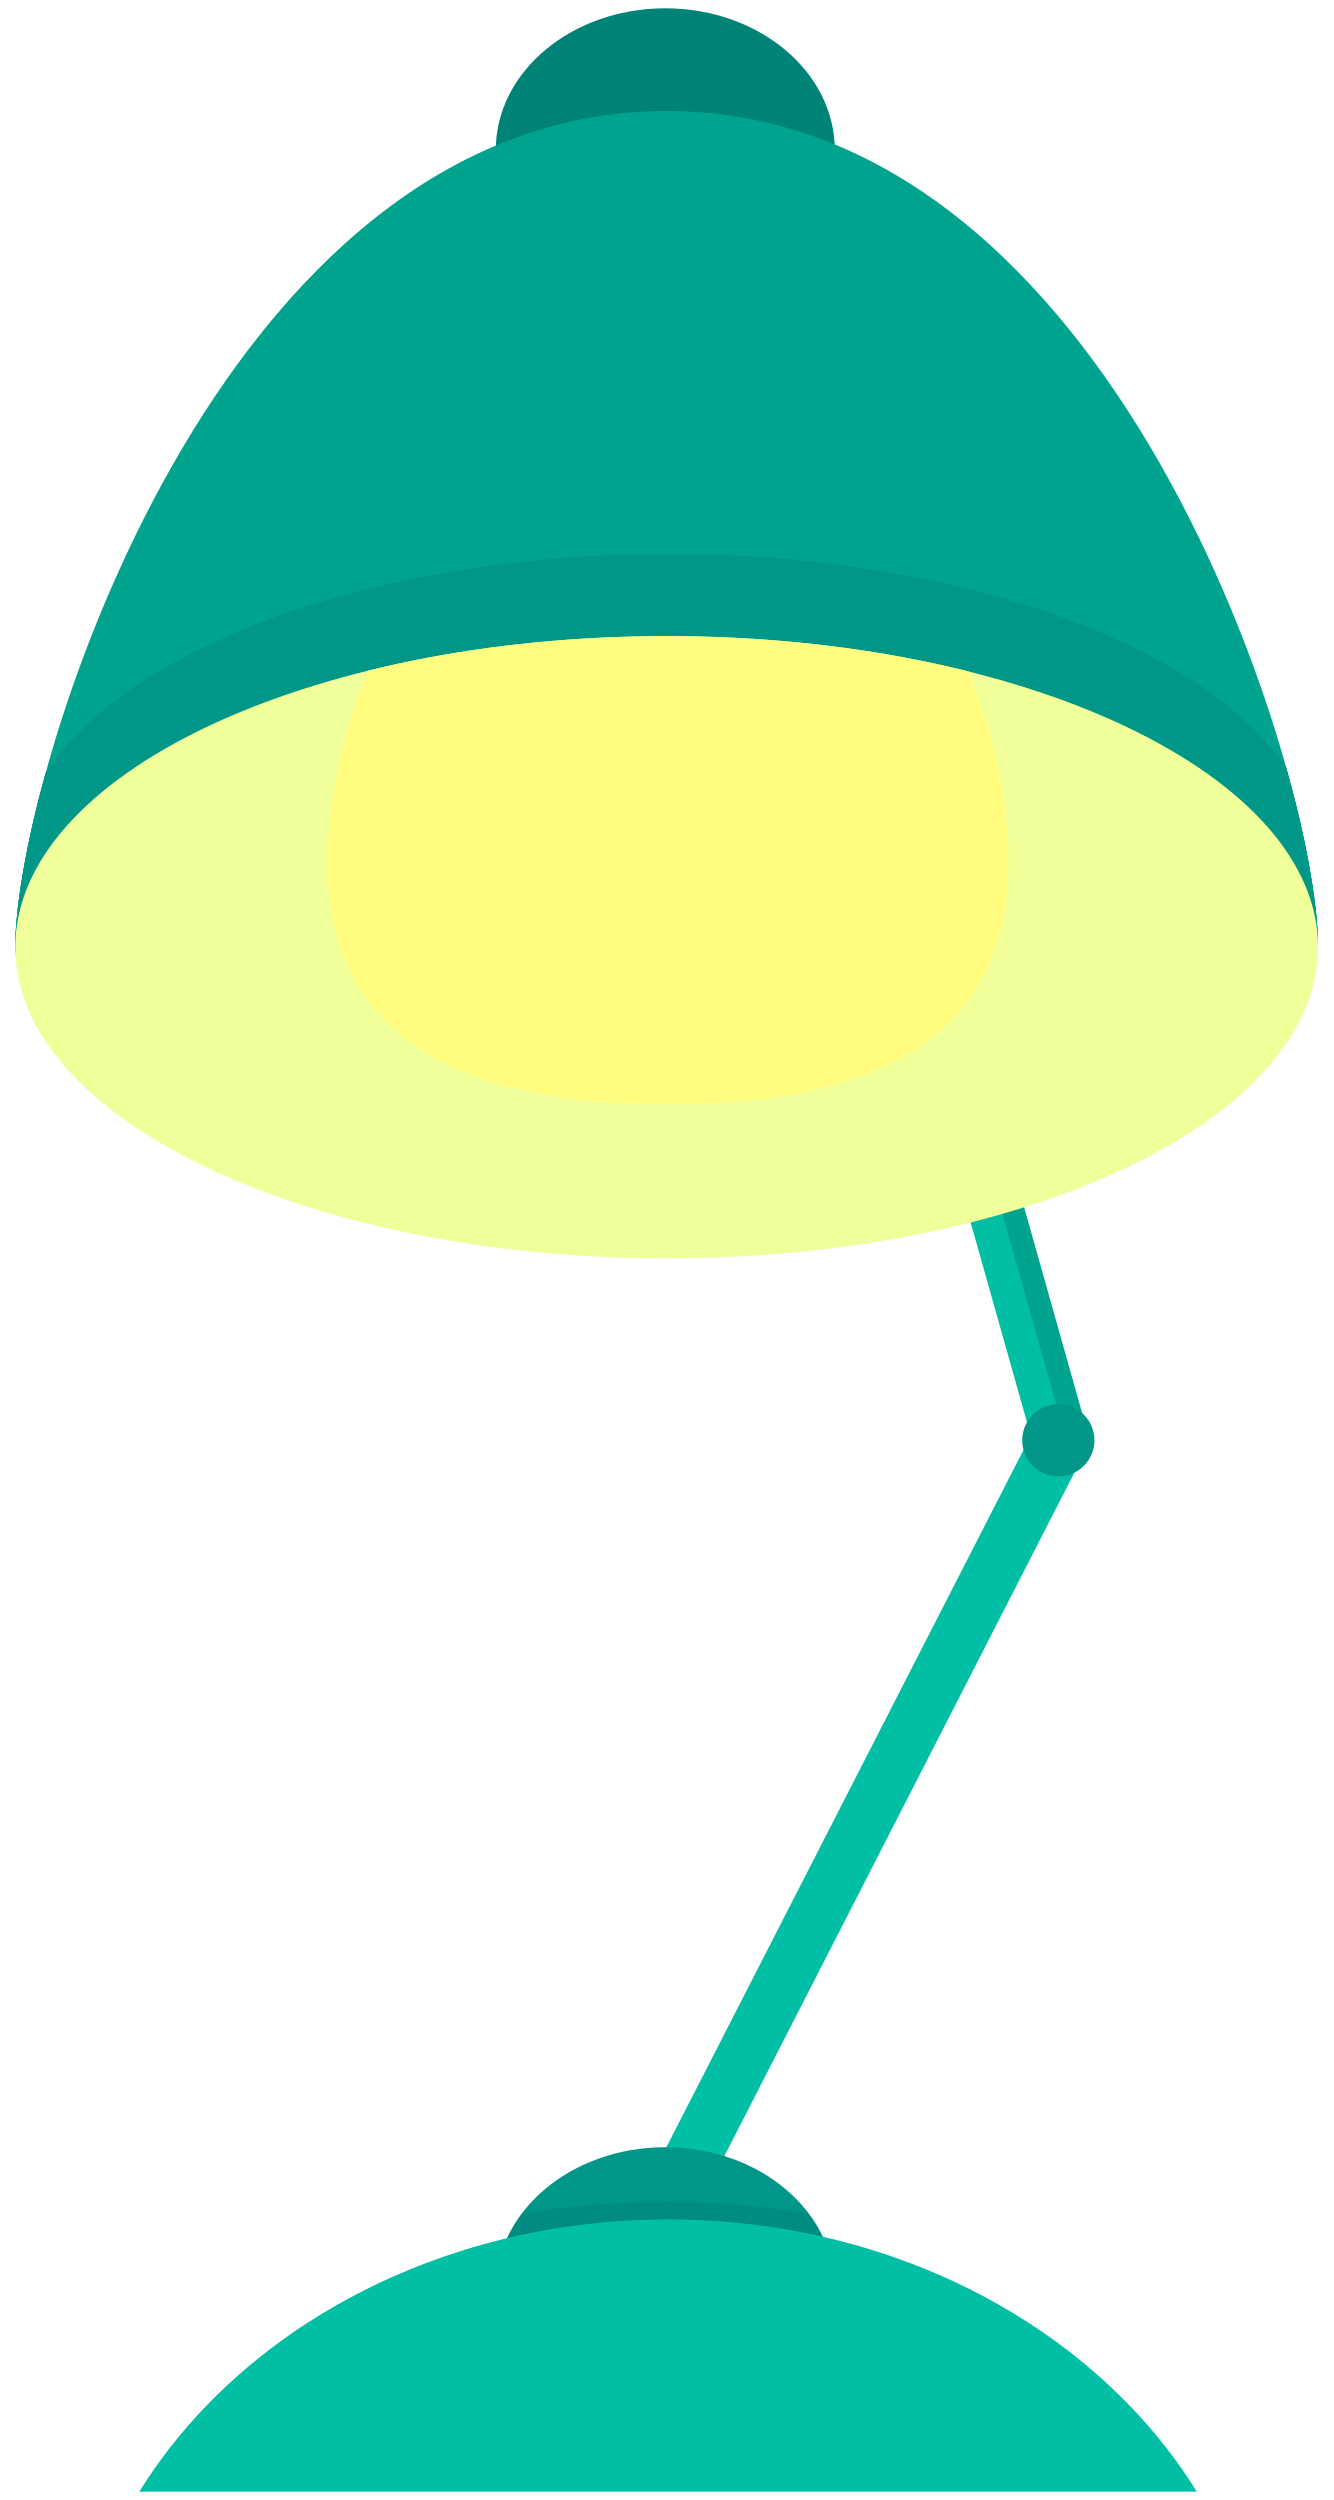
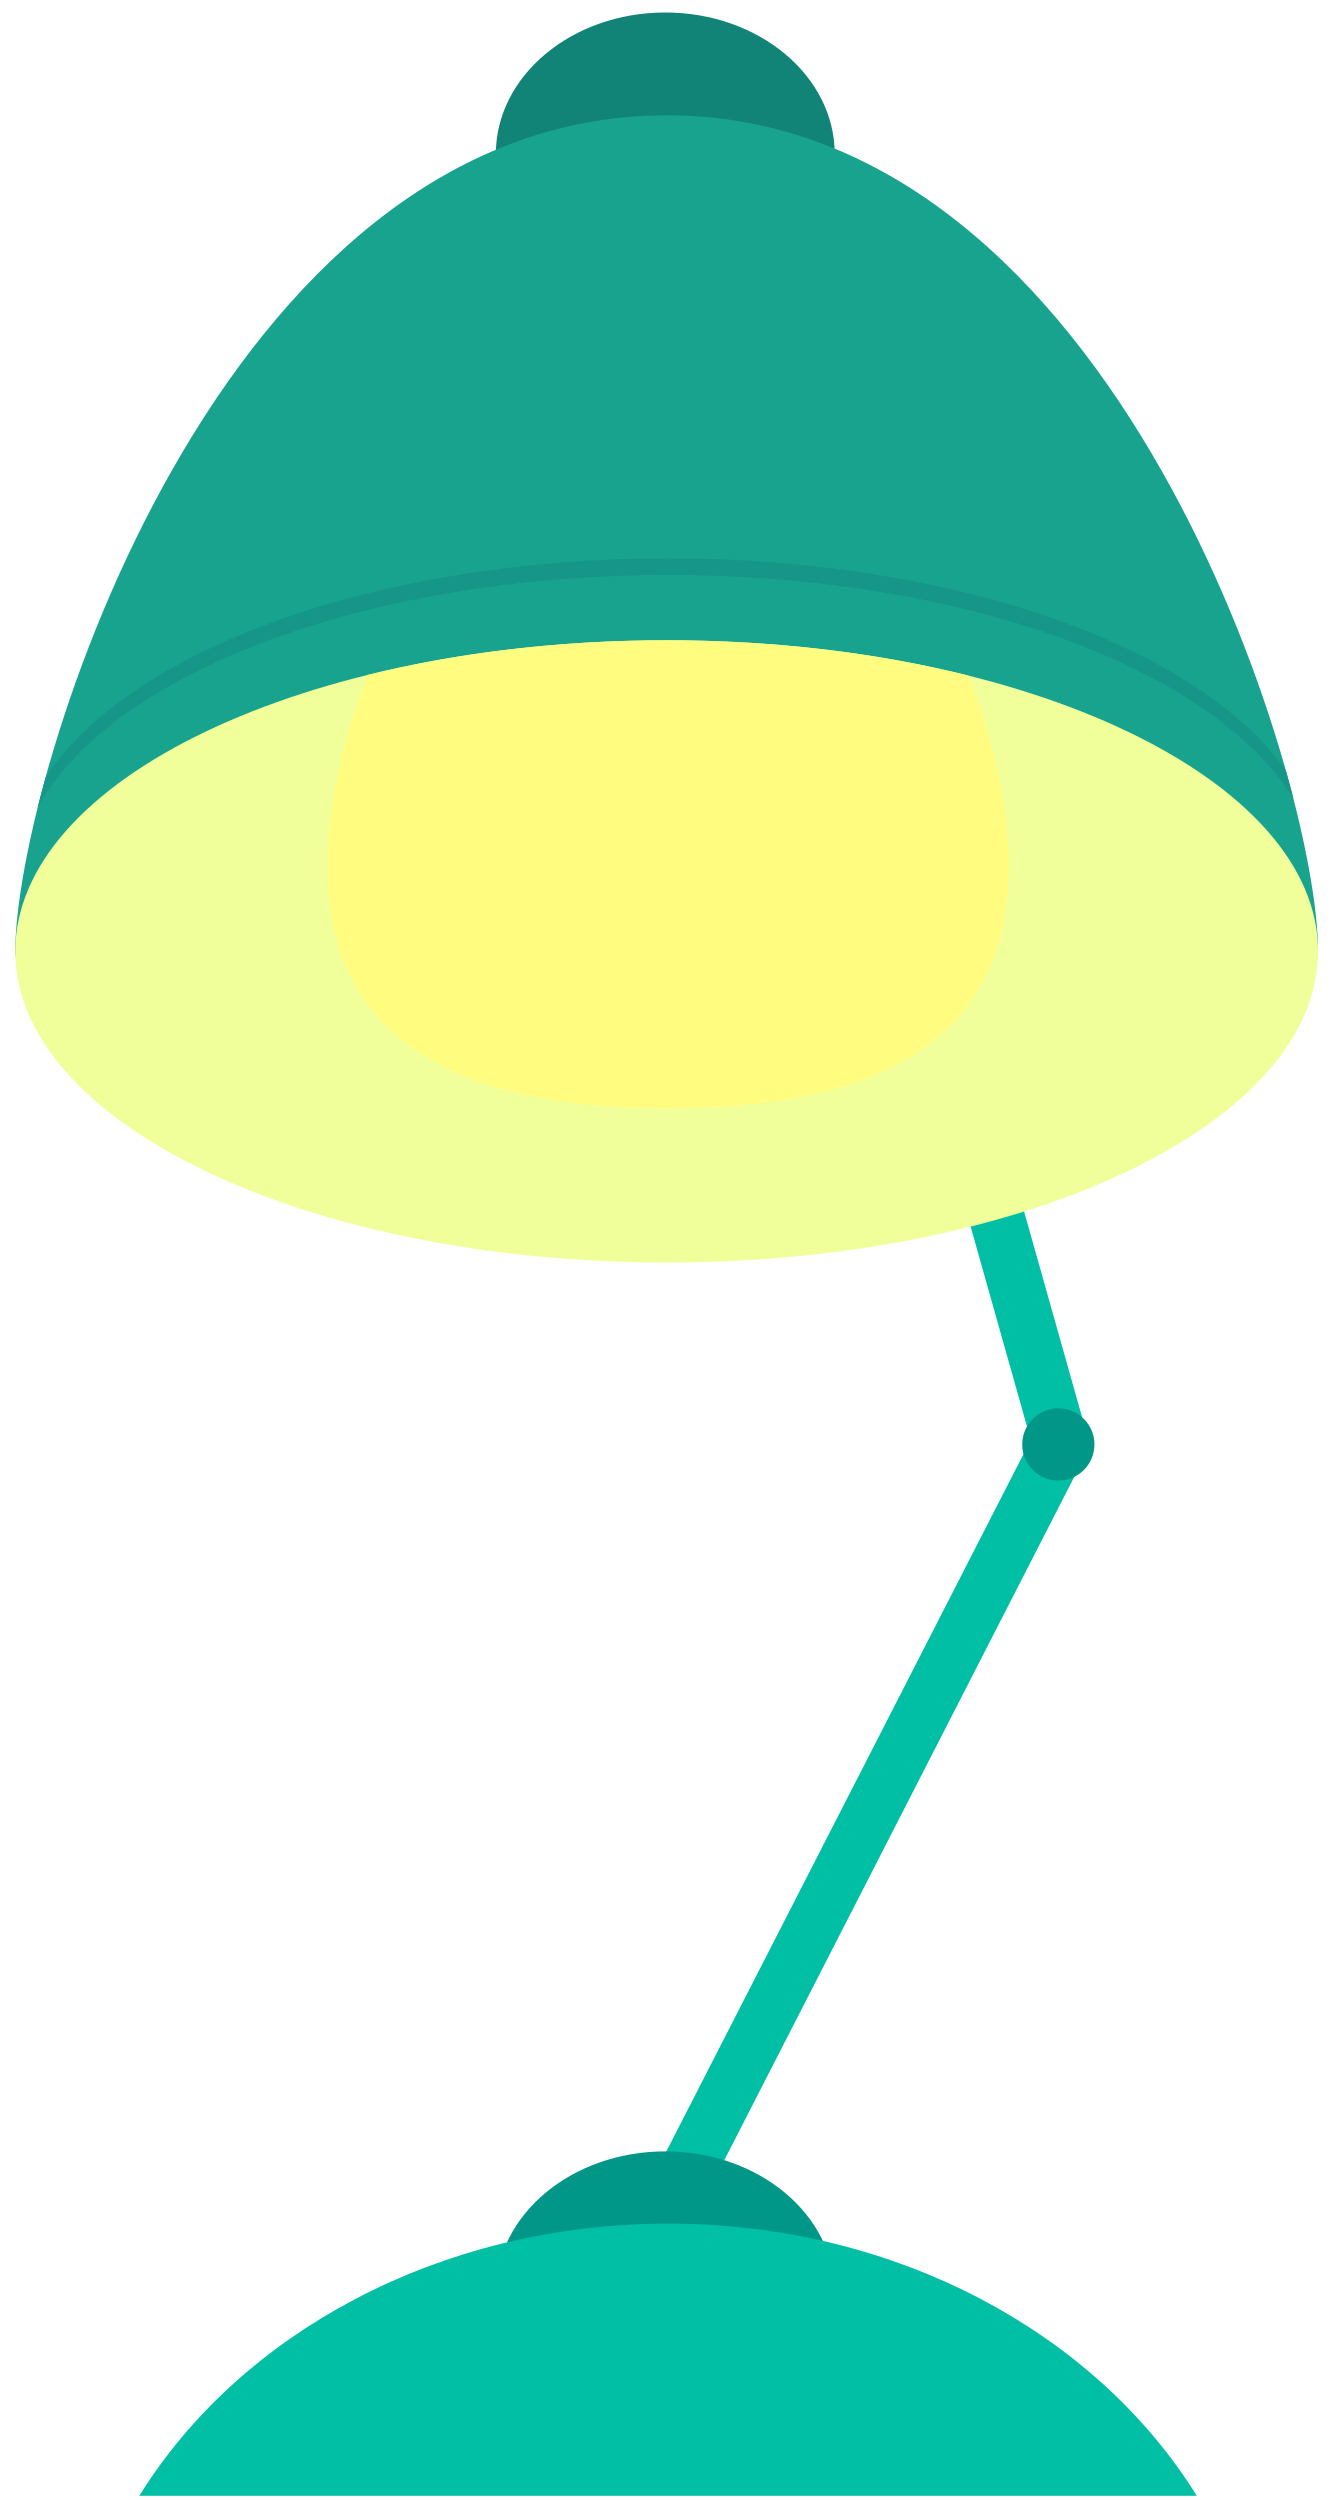
<svg xmlns="http://www.w3.org/2000/svg" id="Layer_1" data-name="Layer 1" viewBox="0 0 480 900">
  <defs>
-     <style>.cls-1{fill:none;}.cls-2{fill:#00bfa5;}.cls-3,.cls-5{fill:#023831;}.cls-3{opacity:0.2;}.cls-4{fill:#009688;}.cls-5{opacity:0.1;}.cls-6{fill:#f0ff99;}.cls-7{clip-path:url(#clip-path);}.cls-8{fill:#fffc80;}</style>
-     <clipPath id="clip-path">
-       <path class="cls-1" d="M474.5,341c0,61.86-106,70.5-235.5,70.5S5.5,402.86,5.5,341s105-112,234.5-112S474.5,279.14,474.5,341Z" />
-     </clipPath>
+     <style>.cls-1{fill:#00bfa5;}.cls-2{fill:#118377;}.cls-3{fill:#009688;}.cls-4{fill:#18a38e;}.cls-5{fill:#169688;}.cls-6{fill:#f0ff99;}.cls-7{fill:#fffc80;}</style>
  </defs>
-   <polygon class="cls-3" points="386.07 521.95 380.65 519.17 248 778.5 256.8 784 389.72 524.43 386.07 521.95" />
-   <rect class="cls-2" x="279.18" y="497.23" width="20" height="403.2" transform="translate(350.3 -55) rotate(27.12)" />
-   <rect class="cls-2" x="301.09" y="5.03" width="20" height="524.29" transform="translate(-60.81 94.41) rotate(-15.74)" />
-   <polygon class="cls-3" points="383 515.5 391.83 516.78 338.41 327.24 346 384.5 383 515.5" />
-   <ellipse class="cls-4" cx="239.5" cy="54" rx="61" ry="51" />
-   <ellipse class="cls-3" cx="239.5" cy="54" rx="61" ry="51" />
-   <ellipse class="cls-4" cx="239.5" cy="824" rx="61" ry="51" />
-   <path class="cls-5" d="M291.08,796.79A345.85,345.85,0,0,0,240,792.5a361.6,361.6,0,0,0-52.08,4.29,46.21,46.21,0,0,0-8.35,17.71H184l56-9,55,9h4.43A46.21,46.21,0,0,0,291.08,796.79Z" />
-   <path class="cls-2" d="M430.85,897C394.73,838.71,323,799,240.5,799S86.27,838.71,50.15,897Z" />
-   <circle class="cls-4" cx="381" cy="518.5" r="13" />
-   <path class="cls-2" d="M240,383.5c-129.51,0-234.5-16-234.5-42.5,0-61.86,73-301,234.5-301S474.5,279.14,474.5,341C474.5,353.5,369.51,383.5,240,383.5Z" />
-   <path class="cls-3" d="M241,397.5c-129.51,0-235.5-48-235.5-56.5,0-61.86,73-301,234.5-301S474.5,279.14,474.5,341C474.5,354.5,370.51,397.5,241,397.5Z" />
-   <path class="cls-4" d="M32,377.5c42,27.32,120.34,46,208.5,46,95.37,0,177.83-26.18,218.5-64,3.88-7.69,15.05-13.86,15.42-22.07-.56-14.31-4.35-36.08-11.5-61.48C431.81,231.52,344,199.5,240.5,199.5c-105.44,0-194.62,33.24-224.13,79-6.7,24.33-10.26,45.14-10.8,59C6.34,354.56,16.89,363.1,32,377.5Z" />
-   <path class="cls-2" d="M445,359.5c4.26-8.44,29.5-9.43,29.5-18.5,0-12.34-2.91-31.73-8.84-54.87h0C437.25,239.54,347.21,205.5,240.5,205.5c-109,0-200.67,35.54-226.93,83.68l-.31,1.26c-5.2,21.23-7.75,39-7.75,50.55,0,18,24.67,4.42,40.5,19.5,42,27.32,106.34,69,194.5,69C335.87,429.5,404.33,397.32,445,359.5Z" />
-   <path class="cls-3" d="M432,357.5c4.26-8.44,42.5-7.43,42.5-16.5,0-12.34-2.91-31.73-8.84-54.87h0C437.25,239.54,347.21,205.5,240.5,205.5c-109,0-200.67,35.54-226.93,83.68l-.31,1.26c-5.2,21.23-7.75,39-7.75,50.55,0,18,27.67,3.42,43.5,18.5,42,27.32,103.34,70,191.5,70C335.87,429.5,391.33,395.32,432,357.5Z" />
-   <path class="cls-4" d="M30.25,385.12c42,27.32,122.09,38.38,210.25,38.38,95.37,0,186.8-24.36,227.47-62.18a58.6,58.6,0,0,0,6.45-23.89c-.56-14.31-4.35-36.08-11.5-61.48C431.81,231.52,344,199.5,240.5,199.5c-105.44,0-194.62,33.24-224.13,79-6.7,24.33-10.26,45.14-10.8,59C6.34,354.56,15.14,370.72,30.25,385.12Z" />
-   <ellipse class="cls-6" cx="240" cy="341" rx="234.5" ry="112" />
-   <g class="cls-7">
-     <path class="cls-8" d="M363.11,310.26c0,67.71-54.89,87.24-122.61,87.24S117.89,378,117.89,310.26,172.79,140.5,240.5,140.5,363.11,242.55,363.11,310.26Z" />
-   </g>
+   <rect class="cls-1" x="279.18" y="498.73" width="20" height="403.2" transform="translate(350.98 -54.83) rotate(27.12)" />
+   <rect class="cls-1" x="301.09" y="6.53" width="20" height="524.29" transform="translate(-61.22 94.46) rotate(-15.74)" />
+   <ellipse class="cls-2" cx="239.5" cy="55.5" rx="61" ry="51" />
+   <ellipse class="cls-3" cx="239.5" cy="825.5" rx="61" ry="51" />
+   <path class="cls-4" d="M240,385C110.49,385,5.5,369,5.5,342.5c0-61.86,73-301,234.5-301s234.5,239.14,234.5,301C474.5,355,369.51,385,240,385Z" />
+   <path class="cls-5" d="M469.38,303.47c.17.78.33,1.55.48,2.32C469.71,305,469.55,304.25,469.38,303.47Z" />
+   <path class="cls-5" d="M470.36,308.23c.11.54.2,1.06.3,1.59C470.56,309.29,470.47,308.77,470.36,308.23Z" />
+   <path class="cls-5" d="M240.5,207c106.7,0,196.74,34,225.16,80.62q-1.28-5-2.73-10.17C431.81,233,344,201,240.5,201c-105.44,0-194.62,33.24-224.12,79q-1.51,5.48-2.8,10.69C39.85,242.53,131.49,207,240.5,207Z" />
+   <path class="cls-5" d="M471.77,315.91c.08.48.16.95.24,1.43C471.93,316.86,471.86,316.39,471.77,315.91Z" />
+   <path class="cls-5" d="M468.19,298.06c.16.71.33,1.44.49,2.14C468.52,299.5,468.35,298.78,468.19,298.06Z" />
+   <path class="cls-5" d="M466.11,289.42c.19.76.39,1.52.57,2.27C466.5,290.94,466.3,290.18,466.11,289.42Z" />
+   <path class="cls-5" d="M467.18,293.75c.18.75.36,1.5.54,2.24C467.54,295.26,467.36,294.5,467.18,293.75Z" />
+   <path class="cls-5" d="M471.1,312.13c.09.51.18,1,.27,1.52C471.28,313.14,471.2,312.64,471.1,312.13Z" />
+   <path class="cls-5" d="M474,332.8c0,.32.05.63.08.95C474.08,333.43,474,333.12,474,332.8Z" />
+   <path class="cls-5" d="M474.25,335.73q0,.44.05.87Q474.28,336.17,474.25,335.73Z" />
+   <path class="cls-5" d="M474.42,339v0c0-.14,0-.29,0-.43C474.41,338.66,474.41,338.81,474.42,339Z" />
+   <path class="cls-5" d="M472.37,319.56c.07.45.13.89.2,1.33C472.51,320.45,472.44,320,472.37,319.56Z" />
+   <path class="cls-5" d="M472.9,323.08c.06.42.11.82.17,1.23C473,323.9,473,323.5,472.9,323.08Z" />
+   <path class="cls-5" d="M473.34,326.46c0,.38.09.76.14,1.13C473.44,327.22,473.39,326.85,473.34,326.46Z" />
+   <path class="cls-5" d="M473.72,329.7c0,.35.07.69.11,1C473.79,330.4,473.76,330.06,473.72,329.7Z" />
+   <path class="cls-1" d="M430.85,898.5c-36.12-58.29-107.8-98-190.35-98s-154.23,39.71-190.35,98Z" />
+   <ellipse class="cls-6" cx="240" cy="342.5" rx="234.5" ry="112" />
+   <path class="cls-7" d="M132.47,242.95c-9.3,23.53-14.58,47.82-14.58,68.81,0,67.71,54.89,87.24,122.61,87.24s122.61-19.53,122.61-87.24c0-20.91-5.24-45.09-14.47-68.54C316.16,235.1,279.21,230.5,240,230.5,201.24,230.5,164.68,235,132.47,242.95Z" />
+   <circle class="cls-3" cx="381" cy="520" r="13" />
</svg>
